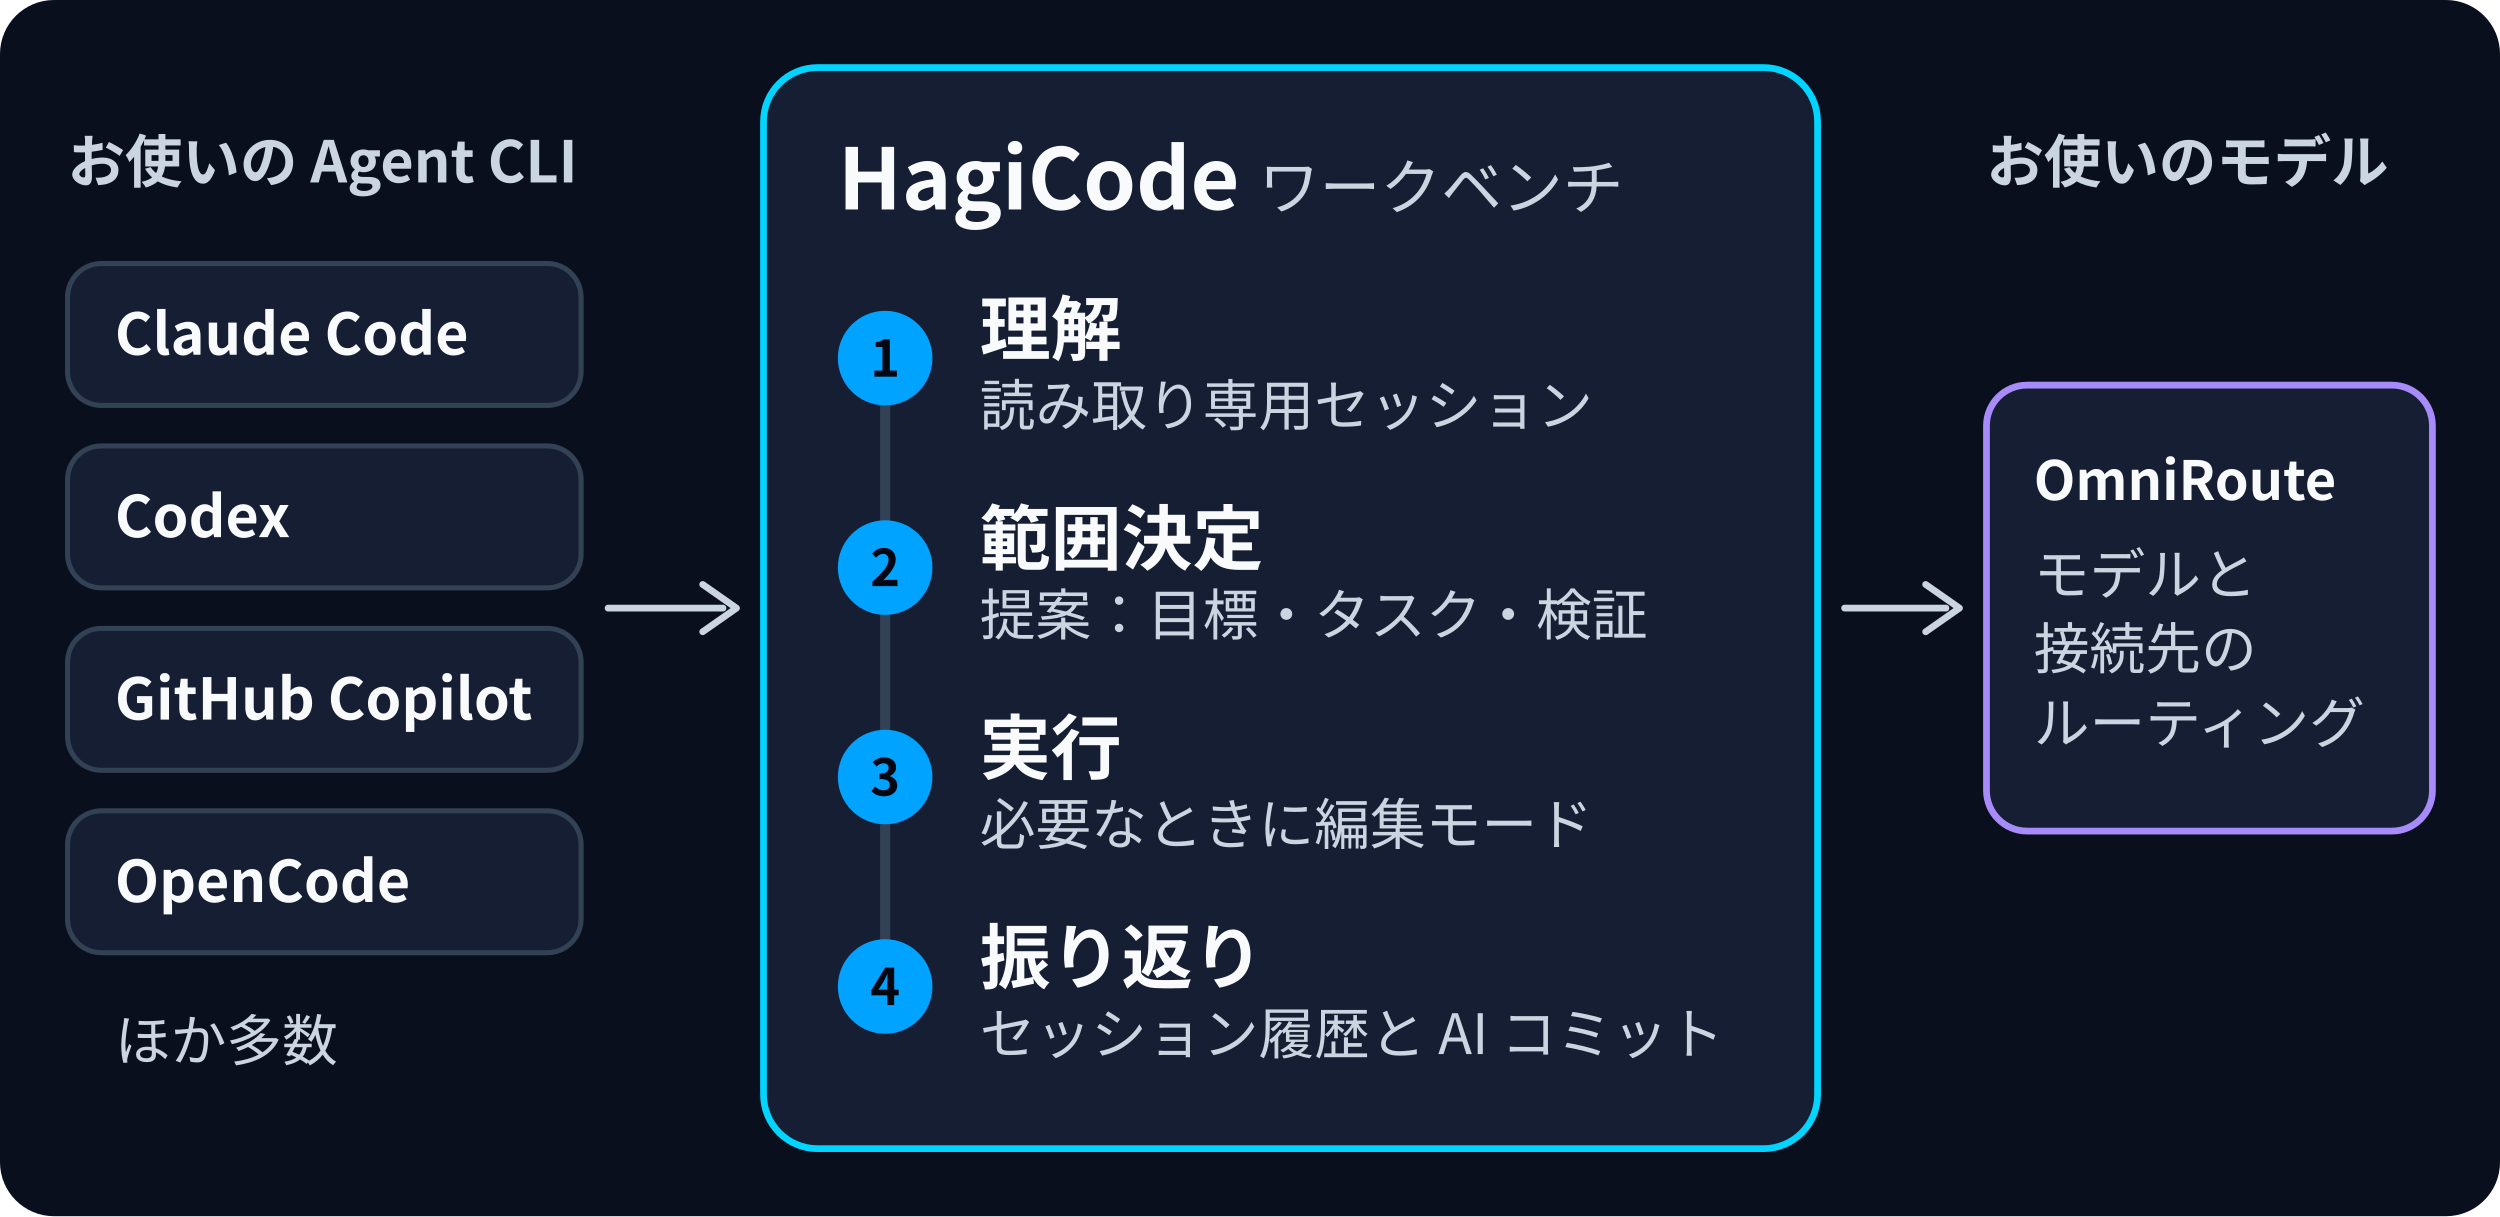
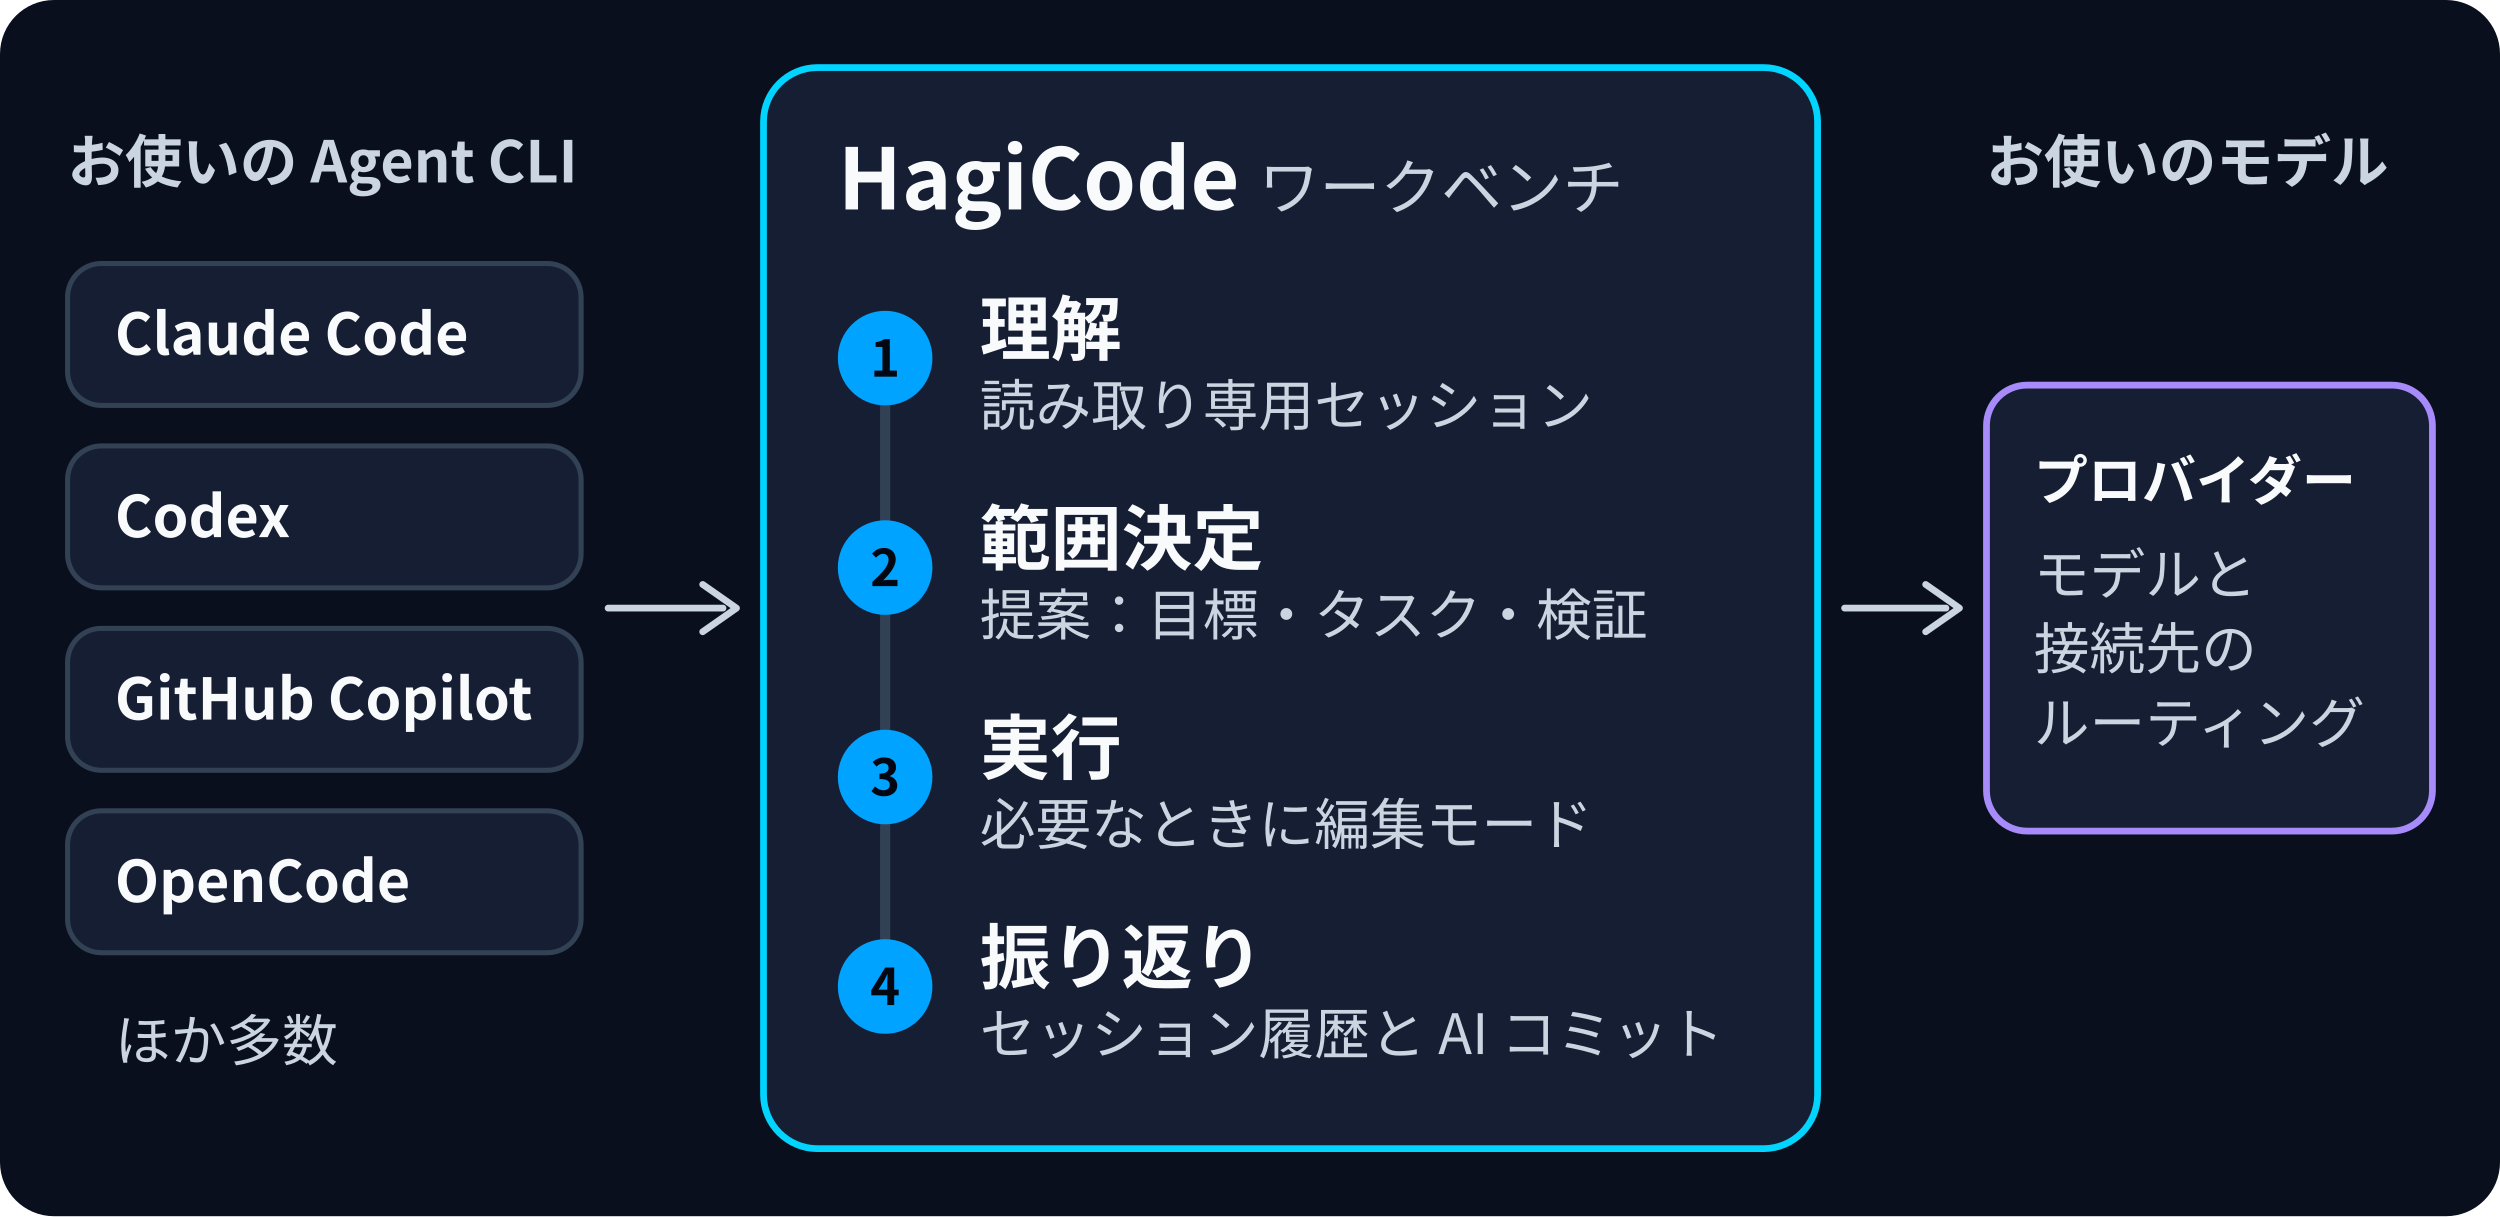
<svg xmlns="http://www.w3.org/2000/svg" viewBox="0 0 740 360" width="740" height="360" role="img" aria-labelledby="t d">
  <style>
    text{font-family:-apple-system, "Segoe UI", "Hiragino Sans", "Yu Gothic", "Noto Sans CJK JP", "Noto Sans", sans-serif}
    .h{font-size:17px;font-weight:600;fill:#CBD5E1}
    .t{font-size:17px;font-weight:600;fill:#F8FAFC}
    .s{font-size:21px;font-weight:700;fill:#F8FAFC}
    .d{font-size:16.5px;fill:#CBD5E1}
    .n{font-size:15px;font-weight:700;fill:#030712}
    .ring{opacity:0;transform-box:fill-box;transform-origin:center;animation:pulse 7s cubic-bezier(.22,1,.36,1) infinite}
    @keyframes pulse{0%{opacity:.85;transform:scale(1)}16%{opacity:0;transform:scale(2.1)}100%{opacity:0;transform:scale(2.1)}}
    @media (prefers-reduced-motion:reduce){.ring{animation:none}}
  </style>
  <rect width="740" height="360" rx="16" fill="#0A0F1E" />
  <text x="20" y="54" class="h">お使いの Agent CLI</text>
  <rect x="20" y="78" width="152" height="42" rx="10" fill="#151E32" stroke="#334155" stroke-width="1.5" />
  <text x="34" y="105" class="t">Claude Code</text>
  <rect x="20" y="132" width="152" height="42" rx="10" fill="#151E32" stroke="#334155" stroke-width="1.5" />
  <text x="34" y="159" class="t">Codex</text>
  <rect x="20" y="186" width="152" height="42" rx="10" fill="#151E32" stroke="#334155" stroke-width="1.5" />
  <text x="34" y="213" class="t">GitHub Copilot</text>
  <rect x="20" y="240" width="152" height="42" rx="10" fill="#151E32" stroke="#334155" stroke-width="1.5" />
  <text x="34" y="267" class="t">OpenCode</text>
  <text x="34" y="314" class="d">ほか多数</text>
  <path d="M180 180H214" stroke="#CBD5E1" stroke-width="2" stroke-linecap="round" />
  <path d="M208 173L218 180L208 187" fill="none" stroke="#CBD5E1" stroke-width="2" stroke-linecap="round" stroke-linejoin="round" />
  <rect x="226" y="20" width="312" height="320" rx="16" fill="#151E32" stroke="#00D4FF" stroke-width="2" />
  <text x="248" y="62" class="s" style="font-size:25px">HagiCode <tspan style="font-weight:500;fill:#CBD5E1;font-size:18px">ワークベンチ</tspan>
  </text>
  <path d="M262 106V292" stroke="#334155" stroke-width="3" stroke-linecap="round" />
  <circle class="ring" style="animation-delay:0.0s" cx="262" cy="106" r="14" fill="none" stroke="#00D4FF" stroke-width="2.5" />
  <circle cx="262" cy="106" r="14" fill="#00A3FF" />
  <text x="262" y="111.5" text-anchor="middle" class="n">1</text>
  <text x="290" y="105" class="s">理解</text>
  <text x="290" y="126" class="d">読み取り専用セッション</text>
  <circle class="ring" style="animation-delay:1.3s" cx="262" cy="168" r="14" fill="none" stroke="#00D4FF" stroke-width="2.5" />
  <circle cx="262" cy="168" r="14" fill="#00A3FF" />
  <text x="262" y="173.5" text-anchor="middle" class="n">2</text>
  <text x="290" y="167" class="s">範囲決定</text>
  <text x="290" y="188" class="d">提案：目標・タスク・検証</text>
  <circle class="ring" style="animation-delay:2.6s" cx="262" cy="230" r="14" fill="none" stroke="#00D4FF" stroke-width="2.5" />
  <circle cx="262" cy="230" r="14" fill="#00A3FF" />
  <text x="262" y="235.5" text-anchor="middle" class="n">3</text>
  <text x="290" y="229" class="s">実行</text>
  <text x="290" y="250" class="d">必要なときに編集モード</text>
  <circle class="ring" style="animation-delay:3.9s" cx="262" cy="292" r="14" fill="none" stroke="#00D4FF" stroke-width="2.5" />
  <circle cx="262" cy="292" r="14" fill="#00A3FF" />
  <text x="262" y="297.5" text-anchor="middle" class="n">4</text>
  <text x="290" y="291" class="s">振り返り</text>
  <text x="290" y="312" class="d">セッション履歴と AI コミット</text>
  <path d="M546 180H576" stroke="#CBD5E1" stroke-width="2" stroke-linecap="round" />
  <path d="M570 173L580 180L570 187" fill="none" stroke="#CBD5E1" stroke-width="2" stroke-linecap="round" stroke-linejoin="round" />
  <text x="588" y="54" class="h">お使いのモデル</text>
  <rect x="588" y="114" width="132" height="132" rx="12" fill="#151E32" stroke="#A78BFA" stroke-width="2" />
-   <text x="602" y="148" class="t" style="font-size:16px;font-weight:700">OmniRoute</text>
+   <text x="602" y="148" class="t" style="font-size:16px;font-weight:700">プロバイダー</text>
  <text x="602" y="176" class="d">モデルと</text>
  <text x="602" y="198" class="d">接続先の</text>
  <text x="602" y="220" class="d">ルーティング</text>
</svg>
